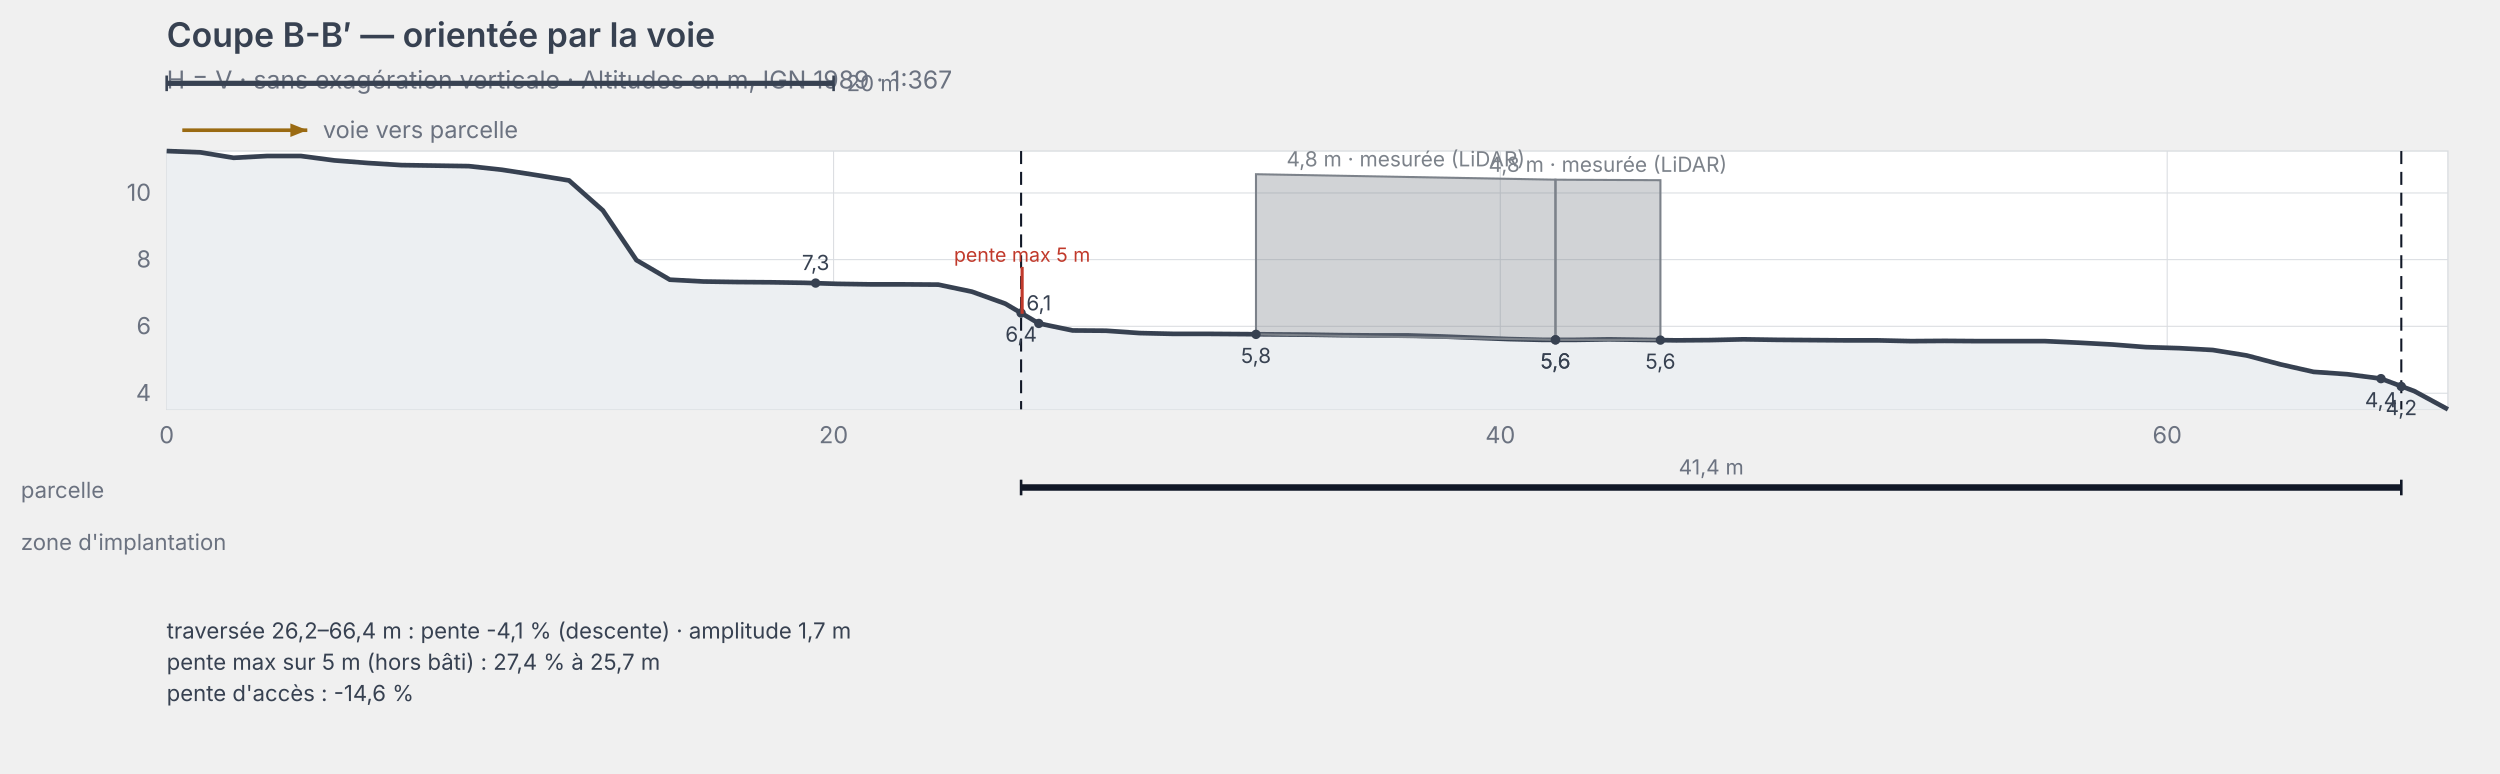
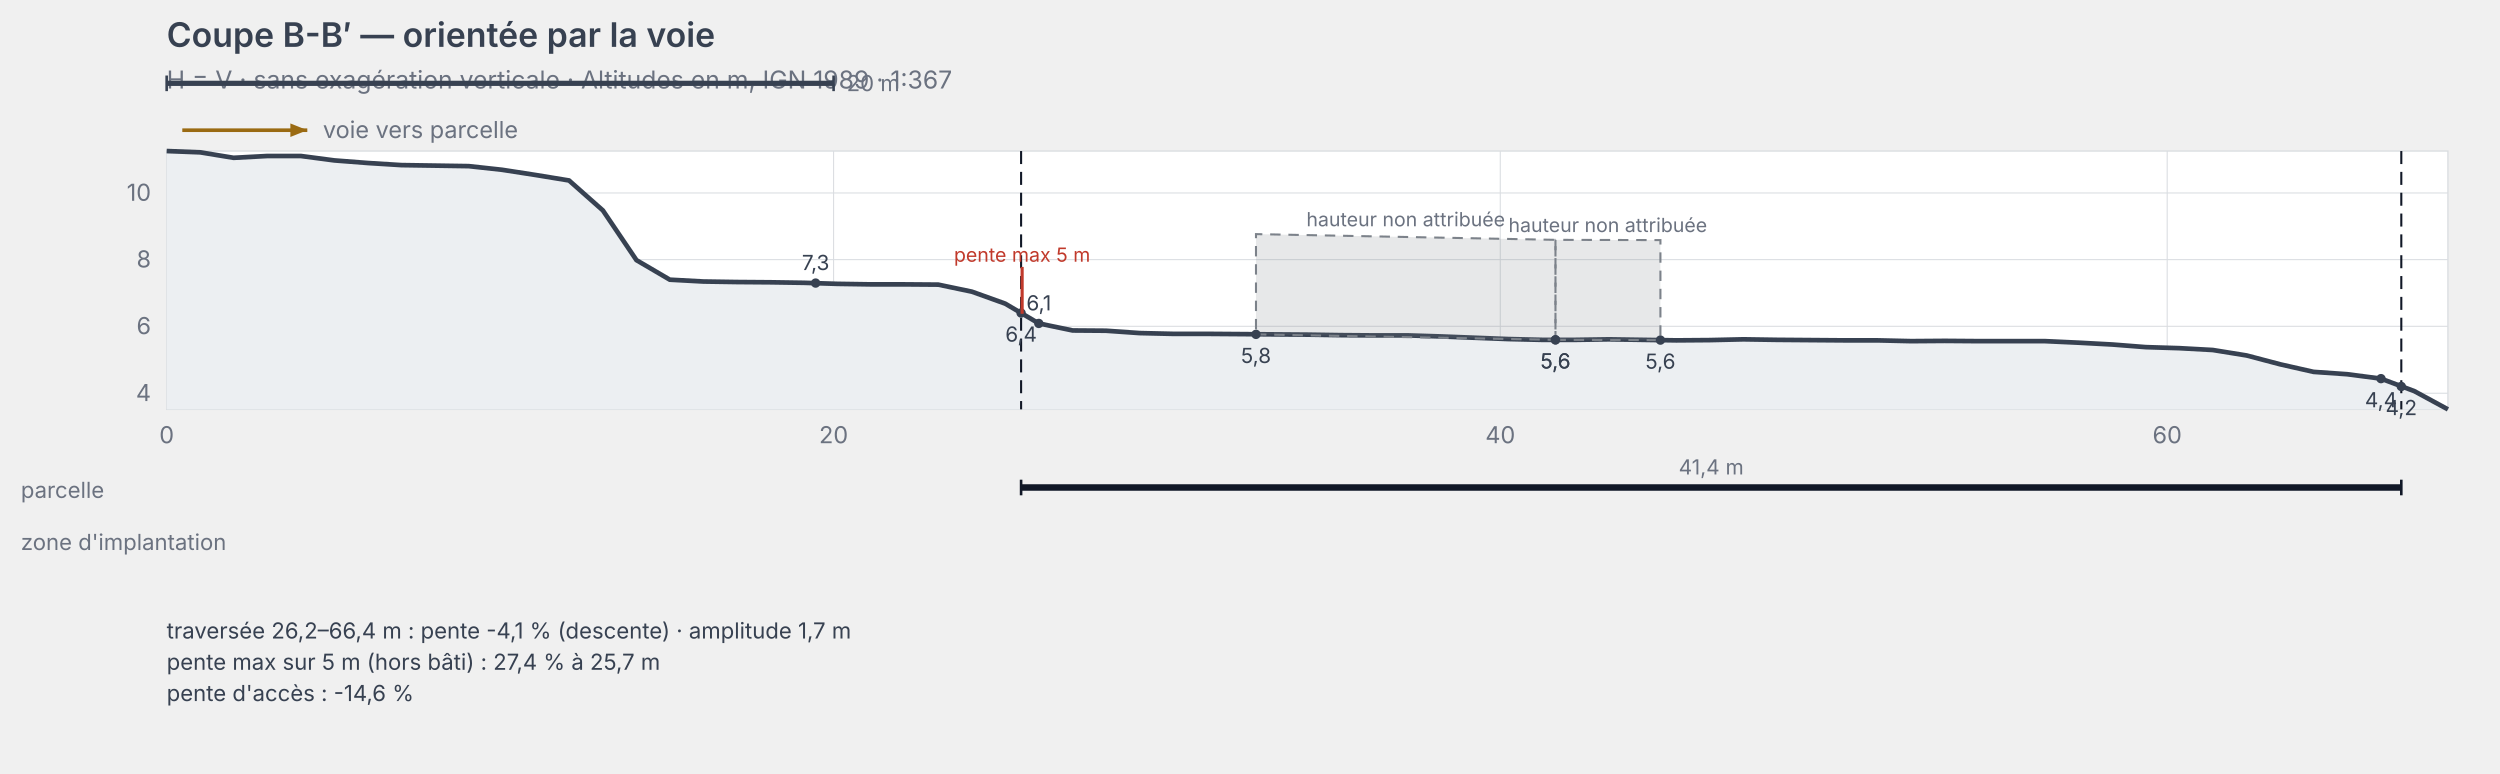
<svg xmlns="http://www.w3.org/2000/svg" viewBox="0 0 960 297" width="960" height="297" role="img" aria-label="Coupe B-B′ — orientée par la voie" font-family="Inter, sans-serif" style="background:#fafbfc">
  <rect x="64.0" y="58" width="876.0" height="99.2" fill="#ffffff" stroke="#d9dce0" stroke-width="0.5" />
  <line x1="64.0" y1="58" x2="64.0" y2="157.2" stroke="#d9dce0" stroke-width="0.4" />
  <text x="64.0" y="170.2" text-anchor="middle" font-size="9" fill="#6b7280">0</text>
  <line x1="320.1" y1="58" x2="320.1" y2="157.2" stroke="#d9dce0" stroke-width="0.4" />
  <text x="320.1" y="170.2" text-anchor="middle" font-size="9" fill="#6b7280">20</text>
  <line x1="576.1" y1="58" x2="576.1" y2="157.2" stroke="#d9dce0" stroke-width="0.4" />
  <text x="576.1" y="170.2" text-anchor="middle" font-size="9" fill="#6b7280">40</text>
  <line x1="832.2" y1="58" x2="832.2" y2="157.2" stroke="#d9dce0" stroke-width="0.4" />
  <text x="832.2" y="170.2" text-anchor="middle" font-size="9" fill="#6b7280">60</text>
  <line x1="64.0" y1="151.0" x2="940.0" y2="151.0" stroke="#d9dce0" stroke-width="0.4" />
  <text x="58.0" y="154.0" text-anchor="end" font-size="9" fill="#6b7280">4</text>
  <line x1="64.0" y1="125.3" x2="940.0" y2="125.3" stroke="#d9dce0" stroke-width="0.4" />
  <text x="58.0" y="128.3" text-anchor="end" font-size="9" fill="#6b7280">6</text>
  <line x1="64.0" y1="99.7" x2="940.0" y2="99.7" stroke="#d9dce0" stroke-width="0.4" />
  <text x="58.0" y="102.7" text-anchor="end" font-size="9" fill="#6b7280">8</text>
  <line x1="64.0" y1="74.1" x2="940.0" y2="74.1" stroke="#d9dce0" stroke-width="0.4" />
  <text x="58.0" y="77.1" text-anchor="end" font-size="9" fill="#6b7280">10</text>
  <polygon points="64.0,58.0 76.9,58.5 89.7,60.6 102.7,59.9 115.5,59.9 128.4,61.6 141.3,62.6 154.1,63.4 167.1,63.6 180.0,63.8 192.8,65.2 205.7,67.2 218.5,69.3 231.5,80.8 244.4,99.9 257.2,107.4 270.1,108.1 282.9,108.3 295.9,108.4 308.8,108.6 321.6,109.0 334.5,109.2 347.5,109.2 360.3,109.3 373.2,112.0 386.0,116.6 398.9,124.2 411.9,126.9 424.7,127.0 437.6,127.9 450.4,128.2 463.3,128.2 476.3,128.3 489.1,128.4 502.0,128.5 514.8,128.7 527.7,128.8 540.7,128.8 553.5,129.2 566.4,129.7 579.3,130.2 592.1,130.5 605.1,130.5 617.9,130.3 630.8,130.5 643.7,130.7 656.5,130.6 669.5,130.3 682.3,130.5 695.2,130.6 708.1,130.7 720.9,130.7 733.9,131.0 746.8,130.9 759.6,131.0 772.5,131.0 785.3,131.0 798.3,131.6 811.2,132.3 824.0,133.3 836.9,133.7 849.7,134.4 862.7,136.5 875.6,139.9 888.4,142.8 901.3,143.7 914.3,145.4 927.1,150.2 940.0,157.2 940.0,157.2 64.0,157.2" fill="#eceff2" stroke="none" />
  <polyline points="64.0,58.0 76.9,58.5 89.7,60.6 102.7,59.9 115.5,59.9 128.4,61.6 141.3,62.6 154.1,63.4 167.1,63.6 180.0,63.8 192.8,65.2 205.7,67.2 218.5,69.3 231.5,80.8 244.4,99.9 257.2,107.4 270.1,108.1 282.9,108.3 295.9,108.4 308.8,108.6 321.6,109.0 334.5,109.2 347.5,109.2 360.3,109.3 373.2,112.0 386.0,116.6 398.9,124.2 411.9,126.9 424.7,127.0 437.6,127.9 450.4,128.2 463.3,128.2 476.3,128.3 489.1,128.4 502.0,128.5 514.8,128.7 527.7,128.8 540.7,128.8 553.5,129.2 566.4,129.7 579.3,130.2 592.1,130.5 605.1,130.5 617.9,130.3 630.8,130.5 643.7,130.7 656.5,130.6 669.5,130.3 682.3,130.5 695.2,130.6 708.1,130.7 720.9,130.7 733.9,131.0 746.8,130.9 759.6,131.0 772.5,131.0 785.3,131.0 798.3,131.6 811.2,132.3 824.0,133.3 836.9,133.7 849.7,134.4 862.7,136.5 875.6,139.9 888.4,142.8 901.3,143.7 914.3,145.4 927.1,150.2 940.0,157.2" fill="none" stroke="#374151" stroke-width="1.8" />
-   <polygon points="482.3,128.4 597.3,130.5 597.3,69.0 482.3,66.9" fill="#7c828a" fill-opacity="0.35" stroke="#7c828a" stroke-width="0.8" />
-   <text x="539.8" y="63.9" text-anchor="middle" font-size="8" fill="#7c828a">4,8 m · mesurée (LiDAR)</text>
-   <polygon points="597.3,130.5 637.6,130.6 637.6,69.2 597.3,69.0" fill="#7c828a" fill-opacity="0.35" stroke="#7c828a" stroke-width="0.8" />
-   <text x="617.4" y="66.0" text-anchor="middle" font-size="8" fill="#7c828a">4,8 m · mesurée (LiDAR)</text>
+   <polygon points="482.3,128.4 597.3,130.5 597.3,92.1 482.3,89.9" fill="#7c828a" fill-opacity="0.18" stroke="#7c828a" stroke-width="0.8" stroke-dasharray="4 3" />
+   <text x="539.8" y="86.9" text-anchor="middle" font-size="7.5" fill="#6b7280">hauteur non attribuée</text>
+   <polygon points="597.3,130.5 637.6,130.6 637.6,92.2 597.3,92.1" fill="#7c828a" fill-opacity="0.18" stroke="#7c828a" stroke-width="0.8" stroke-dasharray="4 3" />
+   <text x="617.4" y="89.1" text-anchor="middle" font-size="7.5" fill="#6b7280">hauteur non attribuée</text>
  <line x1="392.1" y1="58" x2="392.1" y2="157.2" stroke="#111827" stroke-width="0.8" stroke-dasharray="5 3" />
  <line x1="922.1" y1="58" x2="922.1" y2="157.2" stroke="#111827" stroke-width="0.8" stroke-dasharray="5 3" />
  <circle cx="313.2" cy="108.7" r="1.8" fill="#374151" />
  <text x="313.2" y="103.7" text-anchor="middle" font-size="8" fill="#374151">7,3</text>
  <circle cx="392.1" cy="120.2" r="1.8" fill="#374151" />
  <text x="392.1" y="131.2" text-anchor="middle" font-size="8" fill="#374151">6,4</text>
  <circle cx="922.1" cy="148.4" r="1.8" fill="#374151" />
  <text x="922.1" y="159.4" text-anchor="middle" font-size="8" fill="#374151">4,2</text>
  <circle cx="398.9" cy="124.2" r="1.8" fill="#374151" />
  <text x="398.9" y="119.2" text-anchor="middle" font-size="8" fill="#374151">6,1</text>
  <circle cx="914.3" cy="145.4" r="1.8" fill="#374151" />
  <text x="914.3" y="156.4" text-anchor="middle" font-size="8" fill="#374151">4,4</text>
  <circle cx="482.3" cy="128.4" r="1.8" fill="#374151" />
  <text x="482.3" y="139.4" text-anchor="middle" font-size="8" fill="#374151">5,8</text>
  <circle cx="597.3" cy="130.5" r="1.8" fill="#374151" />
  <text x="597.3" y="141.5" text-anchor="middle" font-size="8" fill="#374151">5,6</text>
  <circle cx="597.3" cy="130.5" r="1.8" fill="#374151" />
  <text x="597.3" y="141.5" text-anchor="middle" font-size="8" fill="#374151">5,6</text>
  <circle cx="637.6" cy="130.6" r="1.8" fill="#374151" />
  <text x="637.6" y="141.6" text-anchor="middle" font-size="8" fill="#374151">5,6</text>
  <line x1="70.0" y1="50.0" x2="118.0" y2="50.0" stroke="#9a6a12" stroke-width="1.4" />
  <polygon points="118.0,50.0 111.5,52.6 111.5,47.4" fill="#9a6a12" />
  <text x="124.0" y="53.0" font-size="9" fill="#6b7280">voie vers parcelle</text>
  <text x="64" y="18" font-size="13" font-weight="600" fill="#374151">Coupe B-B′ — orientée par la voie</text>
  <text x="64" y="34" font-size="9.5" fill="#6b7280">H = V · sans exagération verticale · Altitudes en m, IGN 1989 · 1:367</text>
  <line x1="64.0" y1="32.0" x2="320.1" y2="32.0" stroke="#374151" stroke-width="2" />
  <line x1="64.0" y1="29.0" x2="64.0" y2="35.0" stroke="#374151" stroke-width="1" />
  <line x1="320.1" y1="29.0" x2="320.1" y2="35.0" stroke="#374151" stroke-width="1" />
  <text x="325.1" y="35.0" font-size="8.5" fill="#6b7280">20 m</text>
  <text x="8" y="191.2" font-size="8.5" fill="#6b7280">parcelle</text>
  <line x1="392.1" y1="187.2" x2="922.1" y2="187.2" stroke="#111827" stroke-width="2.5" />
  <line x1="392.1" y1="184.2" x2="392.1" y2="190.2" stroke="#111827" stroke-width="1" />
  <line x1="922.1" y1="184.2" x2="922.1" y2="190.2" stroke="#111827" stroke-width="1" />
  <text x="657.1" y="182.2" text-anchor="middle" font-size="8" fill="#6b7280">41,4 m</text>
  <text x="8" y="211.2" font-size="8.5" fill="#6b7280">zone d'implantation</text>
  <line x1="392.5" y1="120.5" x2="392.5" y2="102.5" stroke="#c0392b" stroke-width="1.2" />
  <text x="392.5" y="100.5" text-anchor="middle" font-size="7.5" fill="#c0392b">pente max 5 m</text>
  <text x="64" y="245.2" font-size="8.5" fill="#374151">traversée 26,2–66,4 m : pente -4,1 % (descente) · amplitude 1,7 m</text>
  <text x="64" y="257.2" font-size="8.5" fill="#374151">pente max sur 5 m (hors bâti) : 27,4 % à 25,7 m</text>
  <text x="64" y="269.2" font-size="8.5" fill="#374151">pente d'accès : -14,6 %</text>
</svg>
